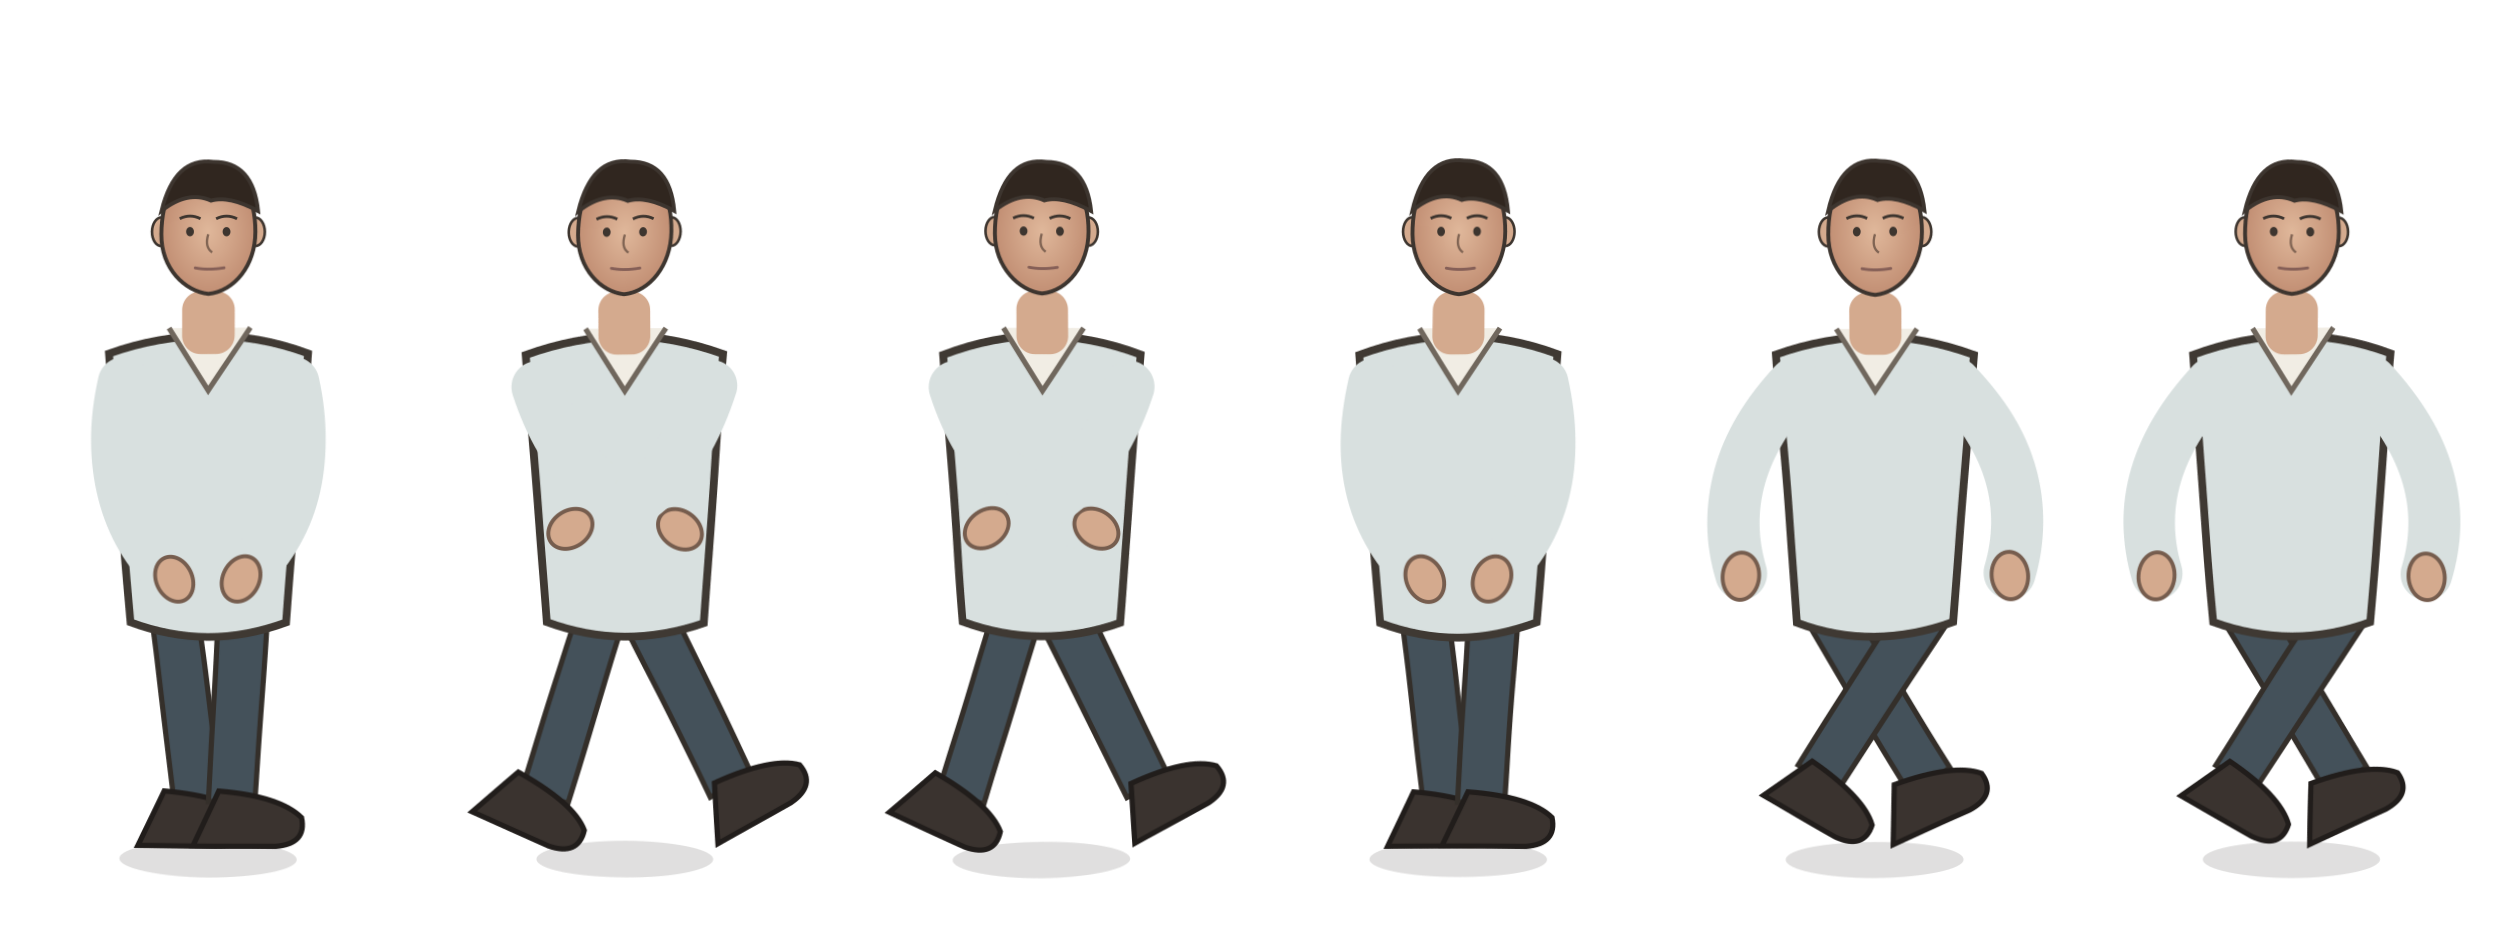
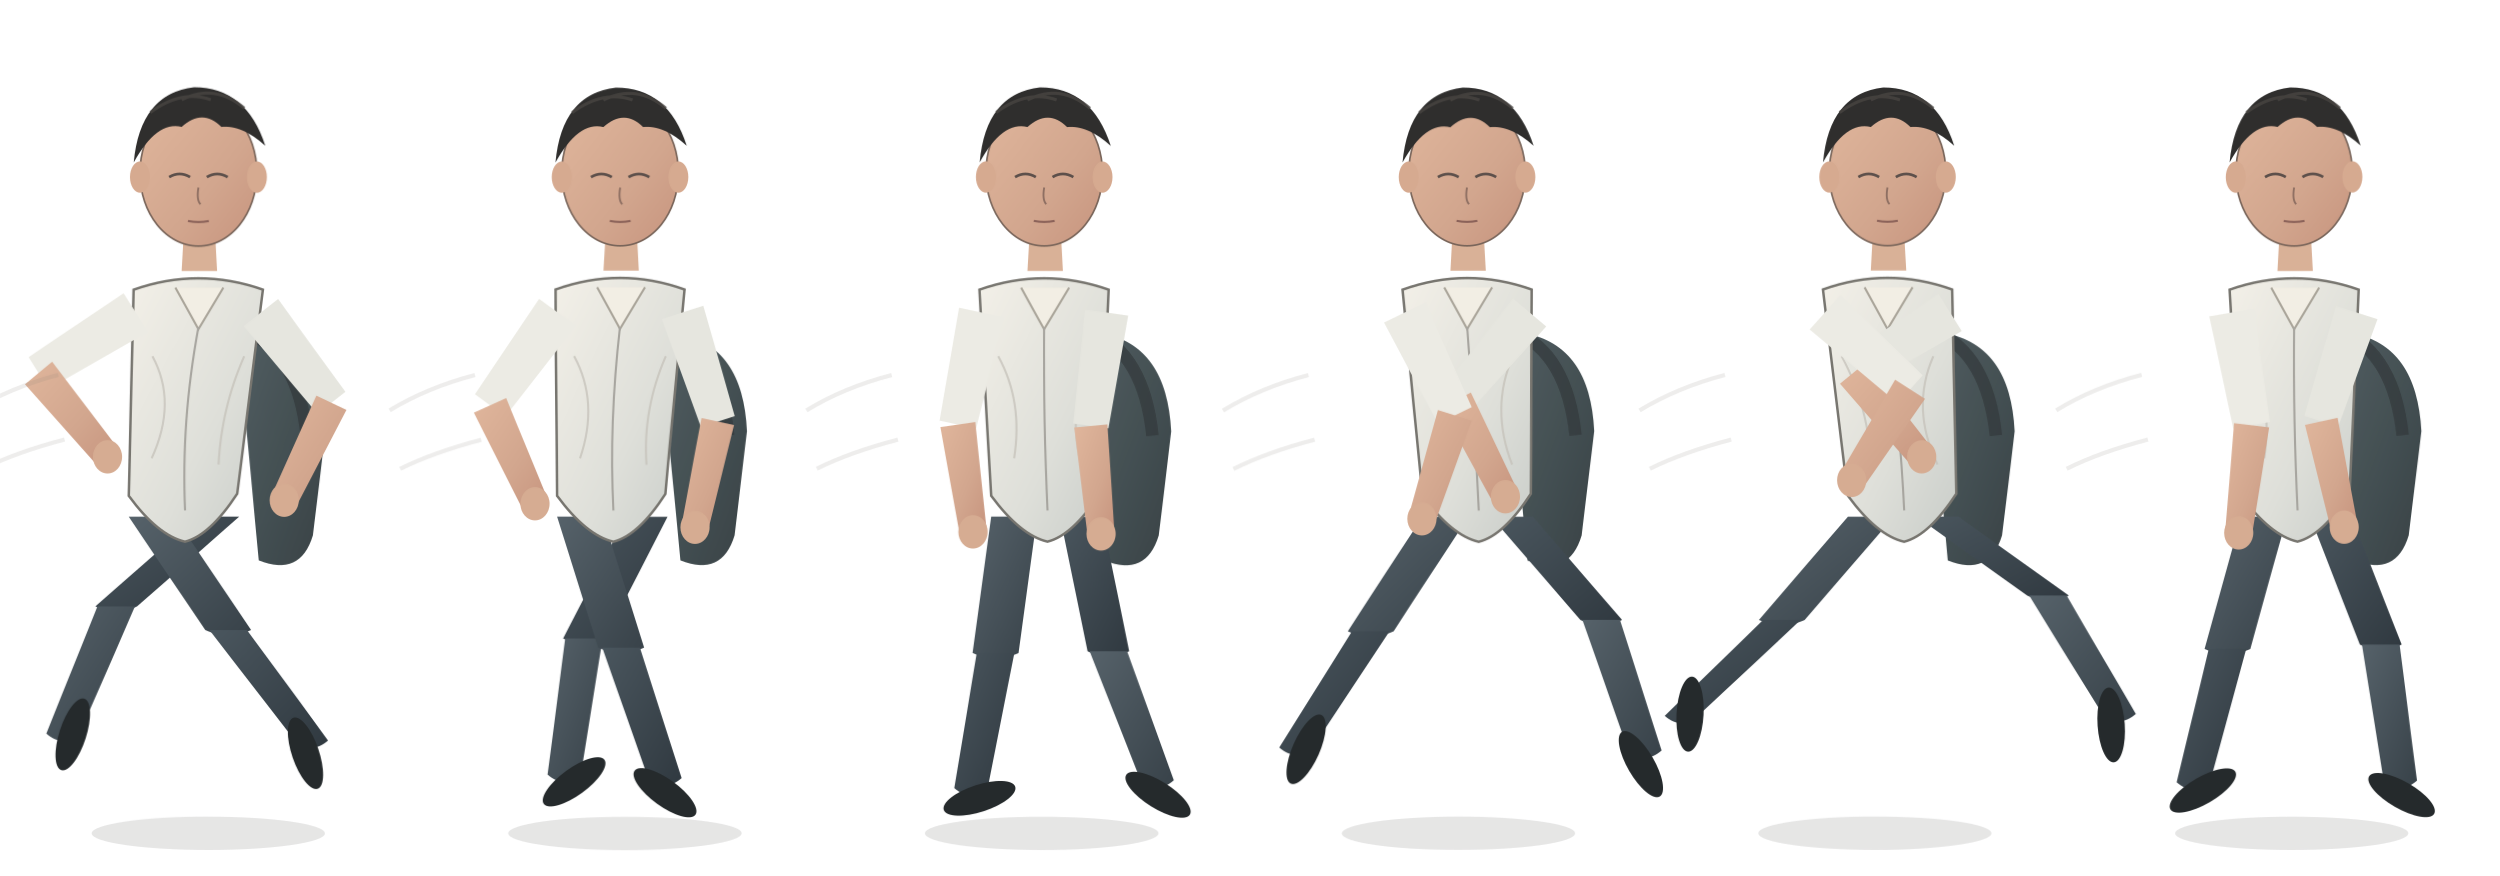
- <svg xmlns="http://www.w3.org/2000/svg" viewBox="0 0 960 360" width="960" height="360">
+ <svg xmlns="http://www.w3.org/2000/svg" viewBox="0 0 1200 420">
  <defs>
-     <filter id="paper" x="-10%" y="-10%" width="120%" height="120%">
-       <feTurbulence type="fractalNoise" baseFrequency="0.55" numOctaves="3" seed="61" result="n" />
-       <feColorMatrix in="n" type="saturate" values="0" result="g" />
-       <feComponentTransfer in="g" result="a">
-         <feFuncA type="table" tableValues="0 .12" />
-       </feComponentTransfer>
-       <feBlend in="SourceGraphic" in2="a" mode="multiply" />
+     <linearGradient id="shirt" x1="0" y1="0" x2="1" y2="1">
+       <stop offset="0" stop-color="#f3f0e8" />
+       <stop offset=".6" stop-color="#dedfd9" />
+       <stop offset="1" stop-color="#c9cdc9" />
+     </linearGradient>
+     <linearGradient id="skin" x1="0" y1="0" x2="1" y2="1">
+       <stop offset="0" stop-color="#e0b69c" />
+       <stop offset=".6" stop-color="#d2a68e" />
+       <stop offset="1" stop-color="#c7947e" />
+     </linearGradient>
+     <linearGradient id="pants" x1="0" y1="0" x2="1" y2="1">
+       <stop offset="0" stop-color="#56626a" />
+       <stop offset="1" stop-color="#384249" />
+     </linearGradient>
+     <linearGradient id="pantsDark" x1="0" y1="0" x2="1" y2="1">
+       <stop offset="0" stop-color="#4a565e" />
+       <stop offset="1" stop-color="#303940" />
+     </linearGradient>
+     <linearGradient id="bag" x1="0" y1="0" x2="1" y2="1">
+       <stop offset="0" stop-color="#48565a" />
+       <stop offset="1" stop-color="#2f393c" />
+     </linearGradient>
+     <filter id="paperRough" x="-10%" y="-10%" width="120%" height="120%">
+       <feTurbulence type="fractalNoise" baseFrequency=".012" numOctaves="2" seed="17" result="n" />
+       <feDisplacementMap in="SourceGraphic" in2="n" scale=".45" xChannelSelector="R" yChannelSelector="G" />
    </filter>
-     <filter id="rough" x="-10%" y="-10%" width="120%" height="120%">
-       <feTurbulence type="fractalNoise" baseFrequency="0.012" numOctaves="2" seed="64" result="noise" />
-       <feDisplacementMap in="SourceGraphic" in2="noise" scale="1.4" xChannelSelector="R" yChannelSelector="G" />
-     </filter>
-     <filter id="soft">
-       <feGaussianBlur stdDeviation="7" />
-     </filter>
-     <linearGradient id="wash" x1="0" y1="0" x2="1" y2="1">
-       <stop offset="0" stop-color="#f0d7ad" stop-opacity=".32" />
-       <stop offset=".55" stop-color="#ffffff" stop-opacity="0" />
-       <stop offset="1" stop-color="#53605d" stop-opacity=".16" />
-     </linearGradient>
-     <linearGradient id="floorWash" x1="0" y1="0" x2="0" y2="1">
-       <stop offset="0" stop-color="#ad9577" />
-       <stop offset="1" stop-color="#80694f" />
-     </linearGradient>
-     <linearGradient id="windowGlow" x1="0" y1="0" x2="1" y2="1">
-       <stop offset="0" stop-color="#dbe7df" />
-       <stop offset="1" stop-color="#90aaa8" />
-     </linearGradient>
-     <radialGradient id="skinShade">
-       <stop offset="0" stop-color="#e0b89b" />
-       <stop offset="1" stop-color="#c28f74" />
-     </radialGradient>
  </defs>
-   <g filter="url(#rough)">
-     <ellipse cx="80" cy="330" rx="34" ry="7" fill="#302b27" opacity=".15" />
-     <g transform="rotate(0.0 68 245)">
-       <path d="M58 235 L76 235 L85 307 L67 310 Z" fill="#44515a" stroke="#342f2a" stroke-width="2" />
-       <path d="M63 304 q24 2 32 10 q2 10 -10 11 h-32z" fill="#3a332f" stroke="#211d1b" stroke-width="2" />
-     </g>
-     <g transform="rotate(-0.0 93 245)">
-       <path d="M84 235 L103 235 L98 308 L80 308 Z" fill="#44515a" stroke="#342f2a" stroke-width="2" />
-       <path d="M84 304 q24 2 32 10 q2 10 -10 11 h-32z" fill="#3a332f" stroke="#211d1b" stroke-width="2" />
-     </g>
-     <path d="M42 136 Q80 122 118 136 L110 239 Q80 250 50 239Z" fill="#d8e0df" stroke="#3f3933" stroke-width="3" />
-     <path d="M65 126 L80 150 L96 126" fill="#f1ede4" stroke="#70675d" stroke-width="2" />
-     <g transform="rotate(-25.0 49 150)">
-       <path d="M49 147 Q20 185 35 222" fill="none" stroke="#d8e0df" stroke-width="20" stroke-linecap="round" />
-       <ellipse cx="35" cy="223" rx="7" ry="9" fill="#d4aa8e" stroke="#765d4e" stroke-width="1.5" />
-     </g>
-     <g transform="rotate(25.0 111 150)">
-       <path d="M111 147 Q140 185 125 222" fill="none" stroke="#d8e0df" stroke-width="20" stroke-linecap="round" />
-       <ellipse cx="125" cy="223" rx="7" ry="9" fill="#d4aa8e" stroke="#765d4e" stroke-width="1.5" />
-     </g>
-     <rect x="70" y="112" width="20" height="24" rx="7" fill="#d4aa8e" />
-     <ellipse cx="62.0" cy="89.0" rx="3.6" ry="5.5" fill="#d4aa8e" stroke="#3d352f" stroke-width="1.0" />
-     <ellipse cx="98.0" cy="89.0" rx="3.6" ry="5.5" fill="#d4aa8e" stroke="#3d352f" stroke-width="1.0" />
-     <path d="M 80,65.0 C 67.0,65.0 62.0,76.0 62.0,90.0 C 62.0,103.0 71.0,112.0 80,113.0 C 90.0,112.0 98.0,102.0 98.0,89.0 C 98.0,76.0 93.0,65.0 80,65.0 Z" fill="url(#skinShade)" stroke="#3d352f" stroke-width="1.5" />
-     <path d="M 62.0,81.0 Q 67.0,60.0 82.0,62.0 Q 97.0,62.0 99.0,81.0 Q 88.0,75.0 81.0,77.0 Q 72.0,73.0 62.0,81.0 Z" fill="#30261f" stroke="#3d352f" stroke-width="1.5" />
-     <path d="M 69.0,84.0 q 4.0,-2.0 8.0,0 M 83.0,84.0 q 4.0,-2.0 8.0,0" fill="none" stroke="#3d352f" stroke-width="1.1" />
-     <ellipse cx="73.0" cy="89.0" rx="1.5" ry="1.8" fill="#3d352f" />
-     <ellipse cx="87.0" cy="89.0" rx="1.5" ry="1.8" fill="#3d352f" />
-     <path d="M 80,90.0 q -1.5,5.0 1.5,7.0" fill="none" stroke="#806453" stroke-width="0.9" />
-     <path d="M 75.0,103.0 Q 80,104.0 86.0,103.0" fill="none" stroke="#855f57" stroke-width="1.1" stroke-linecap="round" />
-     <ellipse cx="240" cy="330" rx="34" ry="7" fill="#302b27" opacity=".15" />
-     <g transform="rotate(24.24871 228 245)">
-       <path d="M218 235 L236 235 L245 307 L227 310 Z" fill="#44515a" stroke="#342f2a" stroke-width="2" />
-       <path d="M223 304 q24 2 32 10 q2 10 -10 11 h-32z" fill="#3a332f" stroke="#211d1b" stroke-width="2" />
-     </g>
-     <g transform="rotate(-29.44486 253 245)">
-       <path d="M244 235 L263 235 L258 308 L240 308 Z" fill="#44515a" stroke="#342f2a" stroke-width="2" />
-       <path d="M244 304 q24 2 32 10 q2 10 -10 11 h-32z" fill="#3a332f" stroke="#211d1b" stroke-width="2" />
-     </g>
-     <path d="M202 136 Q240 122 278 136 L270 239 Q240 250 210 239Z" fill="#d8e0df" stroke="#3f3933" stroke-width="3" />
-     <path d="M225 126 L240 150 L256 126" fill="#f1ede4" stroke="#70675d" stroke-width="2" />
-     <g transform="rotate(-55.31089 209 150)">
-       <path d="M209 147 Q180 185 195 222" fill="none" stroke="#d8e0df" stroke-width="20" stroke-linecap="round" />
-       <ellipse cx="195" cy="223" rx="7" ry="9" fill="#d4aa8e" stroke="#765d4e" stroke-width="1.5" />
-     </g>
-     <g transform="rotate(55.31089 271 150)">
-       <path d="M271 147 Q300 185 285 222" fill="none" stroke="#d8e0df" stroke-width="20" stroke-linecap="round" />
-       <ellipse cx="285" cy="223" rx="7" ry="9" fill="#d4aa8e" stroke="#765d4e" stroke-width="1.5" />
-     </g>
-     <rect x="230" y="112" width="20" height="24" rx="7" fill="#d4aa8e" />
-     <ellipse cx="222.0" cy="89.0" rx="3.6" ry="5.5" fill="#d4aa8e" stroke="#3d352f" stroke-width="1.0" />
-     <ellipse cx="258.0" cy="89.0" rx="3.6" ry="5.5" fill="#d4aa8e" stroke="#3d352f" stroke-width="1.0" />
-     <path d="M 240,65.0 C 227.0,65.0 222.0,76.0 222.0,90.0 C 222.0,103.0 231.0,112.0 240,113.0 C 250.0,112.0 258.0,102.0 258.0,89.0 C 258.0,76.0 253.0,65.0 240,65.0 Z" fill="url(#skinShade)" stroke="#3d352f" stroke-width="1.5" />
-     <path d="M 222.0,81.0 Q 227.0,60.0 242.0,62.0 Q 257.0,62.0 259.0,81.0 Q 248.0,75.0 241.0,77.0 Q 232.0,73.0 222.0,81.0 Z" fill="#30261f" stroke="#3d352f" stroke-width="1.5" />
-     <path d="M 229.0,84.0 q 4.0,-2.0 8.0,0 M 243.0,84.0 q 4.0,-2.0 8.0,0" fill="none" stroke="#3d352f" stroke-width="1.1" />
-     <ellipse cx="233.0" cy="89.0" rx="1.5" ry="1.8" fill="#3d352f" />
-     <ellipse cx="247.0" cy="89.0" rx="1.5" ry="1.8" fill="#3d352f" />
-     <path d="M 240,90.0 q -1.5,5.0 1.5,7.0" fill="none" stroke="#806453" stroke-width="0.9" />
-     <path d="M 235.0,103.0 Q 240,104.0 246.0,103.0" fill="none" stroke="#855f57" stroke-width="1.1" stroke-linecap="round" />
-     <ellipse cx="400" cy="330" rx="34" ry="7" fill="#302b27" opacity=".15" />
-     <g transform="rotate(24.24871 388 245)">
-       <path d="M378 235 L396 235 L405 307 L387 310 Z" fill="#44515a" stroke="#342f2a" stroke-width="2" />
-       <path d="M383 304 q24 2 32 10 q2 10 -10 11 h-32z" fill="#3a332f" stroke="#211d1b" stroke-width="2" />
-     </g>
-     <g transform="rotate(-29.44486 413 245)">
-       <path d="M404 235 L423 235 L418 308 L400 308 Z" fill="#44515a" stroke="#342f2a" stroke-width="2" />
-       <path d="M404 304 q24 2 32 10 q2 10 -10 11 h-32z" fill="#3a332f" stroke="#211d1b" stroke-width="2" />
-     </g>
-     <path d="M362 136 Q400 122 438 136 L430 239 Q400 250 370 239Z" fill="#d8e0df" stroke="#3f3933" stroke-width="3" />
-     <path d="M385 126 L400 150 L416 126" fill="#f1ede4" stroke="#70675d" stroke-width="2" />
-     <g transform="rotate(-55.31089 369 150)">
-       <path d="M369 147 Q340 185 355 222" fill="none" stroke="#d8e0df" stroke-width="20" stroke-linecap="round" />
-       <ellipse cx="355" cy="223" rx="7" ry="9" fill="#d4aa8e" stroke="#765d4e" stroke-width="1.5" />
-     </g>
-     <g transform="rotate(55.31089 431 150)">
-       <path d="M431 147 Q460 185 445 222" fill="none" stroke="#d8e0df" stroke-width="20" stroke-linecap="round" />
-       <ellipse cx="445" cy="223" rx="7" ry="9" fill="#d4aa8e" stroke="#765d4e" stroke-width="1.5" />
-     </g>
-     <rect x="390" y="112" width="20" height="24" rx="7" fill="#d4aa8e" />
-     <ellipse cx="382.0" cy="89.0" rx="3.6" ry="5.5" fill="#d4aa8e" stroke="#3d352f" stroke-width="1.0" />
-     <ellipse cx="418.0" cy="89.0" rx="3.6" ry="5.5" fill="#d4aa8e" stroke="#3d352f" stroke-width="1.0" />
-     <path d="M 400,65.0 C 387.0,65.0 382.0,76.0 382.0,90.0 C 382.0,103.0 391.0,112.0 400,113.0 C 410.0,112.0 418.0,102.0 418.0,89.0 C 418.0,76.0 413.0,65.0 400,65.0 Z" fill="url(#skinShade)" stroke="#3d352f" stroke-width="1.5" />
-     <path d="M 382.0,81.0 Q 387.0,60.0 402.0,62.0 Q 417.0,62.0 419.0,81.0 Q 408.0,75.0 401.0,77.0 Q 392.0,73.0 382.0,81.0 Z" fill="#30261f" stroke="#3d352f" stroke-width="1.5" />
-     <path d="M 389.0,84.0 q 4.0,-2.0 8.0,0 M 403.0,84.0 q 4.0,-2.0 8.0,0" fill="none" stroke="#3d352f" stroke-width="1.1" />
-     <ellipse cx="393.0" cy="89.0" rx="1.5" ry="1.8" fill="#3d352f" />
-     <ellipse cx="407.0" cy="89.0" rx="1.5" ry="1.8" fill="#3d352f" />
-     <path d="M 400,90.0 q -1.5,5.0 1.5,7.0" fill="none" stroke="#806453" stroke-width="0.9" />
-     <path d="M 395.0,103.0 Q 400,104.0 406.0,103.0" fill="none" stroke="#855f57" stroke-width="1.1" stroke-linecap="round" />
-     <ellipse cx="560" cy="330" rx="34" ry="7" fill="#302b27" opacity=".15" />
-     <g transform="rotate(3.429011037612589e-15 548 245)">
-       <path d="M538 235 L556 235 L565 307 L547 310 Z" fill="#44515a" stroke="#342f2a" stroke-width="2" />
-       <path d="M543 304 q24 2 32 10 q2 10 -10 11 h-32z" fill="#3a332f" stroke="#211d1b" stroke-width="2" />
-     </g>
-     <g transform="rotate(-4.1637991171010006e-15 573 245)">
-       <path d="M564 235 L583 235 L578 308 L560 308 Z" fill="#44515a" stroke="#342f2a" stroke-width="2" />
-       <path d="M564 304 q24 2 32 10 q2 10 -10 11 h-32z" fill="#3a332f" stroke="#211d1b" stroke-width="2" />
-     </g>
-     <path d="M522 136 Q560 122 598 136 L590 239 Q560 250 530 239Z" fill="#d8e0df" stroke="#3f3933" stroke-width="3" />
-     <path d="M545 126 L560 150 L576 126" fill="#f1ede4" stroke="#70675d" stroke-width="2" />
-     <g transform="rotate(-25 529 150)">
-       <path d="M529 147 Q500 185 515 222" fill="none" stroke="#d8e0df" stroke-width="20" stroke-linecap="round" />
-       <ellipse cx="515" cy="223" rx="7" ry="9" fill="#d4aa8e" stroke="#765d4e" stroke-width="1.5" />
-     </g>
-     <g transform="rotate(25 591 150)">
-       <path d="M591 147 Q620 185 605 222" fill="none" stroke="#d8e0df" stroke-width="20" stroke-linecap="round" />
-       <ellipse cx="605" cy="223" rx="7" ry="9" fill="#d4aa8e" stroke="#765d4e" stroke-width="1.5" />
-     </g>
-     <rect x="550" y="112" width="20" height="24" rx="7" fill="#d4aa8e" />
-     <ellipse cx="542.0" cy="89.0" rx="3.6" ry="5.5" fill="#d4aa8e" stroke="#3d352f" stroke-width="1.0" />
-     <ellipse cx="578.0" cy="89.0" rx="3.6" ry="5.5" fill="#d4aa8e" stroke="#3d352f" stroke-width="1.0" />
-     <path d="M 560,65.0 C 547.0,65.0 542.0,76.0 542.0,90.0 C 542.0,103.0 551.0,112.0 560,113.0 C 570.0,112.0 578.0,102.0 578.0,89.0 C 578.0,76.0 573.0,65.0 560,65.0 Z" fill="url(#skinShade)" stroke="#3d352f" stroke-width="1.5" />
-     <path d="M 542.0,81.0 Q 547.0,60.0 562.0,62.0 Q 577.0,62.0 579.0,81.0 Q 568.0,75.0 561.0,77.0 Q 552.0,73.0 542.0,81.0 Z" fill="#30261f" stroke="#3d352f" stroke-width="1.5" />
-     <path d="M 549.0,84.0 q 4.0,-2.0 8.0,0 M 563.0,84.0 q 4.0,-2.0 8.0,0" fill="none" stroke="#3d352f" stroke-width="1.1" />
-     <ellipse cx="553.0" cy="89.0" rx="1.5" ry="1.8" fill="#3d352f" />
-     <ellipse cx="567.0" cy="89.0" rx="1.5" ry="1.8" fill="#3d352f" />
-     <path d="M 560,90.0 q -1.5,5.0 1.5,7.0" fill="none" stroke="#806453" stroke-width="0.9" />
-     <path d="M 555.0,103.0 Q 560,104.0 566.0,103.0" fill="none" stroke="#855f57" stroke-width="1.1" stroke-linecap="round" />
-     <ellipse cx="720" cy="330" rx="34" ry="7" fill="#302b27" opacity=".15" />
-     <g transform="rotate(-24.24871 708 245)">
-       <path d="M698 235 L716 235 L725 307 L707 310 Z" fill="#44515a" stroke="#342f2a" stroke-width="2" />
-       <path d="M703 304 q24 2 32 10 q2 10 -10 11 h-32z" fill="#3a332f" stroke="#211d1b" stroke-width="2" />
-     </g>
-     <g transform="rotate(29.44486 733 245)">
-       <path d="M724 235 L743 235 L738 308 L720 308 Z" fill="#44515a" stroke="#342f2a" stroke-width="2" />
-       <path d="M724 304 q24 2 32 10 q2 10 -10 11 h-32z" fill="#3a332f" stroke="#211d1b" stroke-width="2" />
-     </g>
-     <path d="M682 136 Q720 122 758 136 L750 239 Q720 250 690 239Z" fill="#d8e0df" stroke="#3f3933" stroke-width="3" />
-     <path d="M705 126 L720 150 L736 126" fill="#f1ede4" stroke="#70675d" stroke-width="2" />
-     <g transform="rotate(5.310889 689 150)">
-       <path d="M689 147 Q660 185 675 222" fill="none" stroke="#d8e0df" stroke-width="20" stroke-linecap="round" />
-       <ellipse cx="675" cy="223" rx="7" ry="9" fill="#d4aa8e" stroke="#765d4e" stroke-width="1.5" />
-     </g>
-     <g transform="rotate(-5.310889 751 150)">
-       <path d="M751 147 Q780 185 765 222" fill="none" stroke="#d8e0df" stroke-width="20" stroke-linecap="round" />
-       <ellipse cx="765" cy="223" rx="7" ry="9" fill="#d4aa8e" stroke="#765d4e" stroke-width="1.5" />
-     </g>
-     <rect x="710" y="112" width="20" height="24" rx="7" fill="#d4aa8e" />
-     <ellipse cx="702.0" cy="89.0" rx="3.6" ry="5.5" fill="#d4aa8e" stroke="#3d352f" stroke-width="1.0" />
-     <ellipse cx="738.0" cy="89.0" rx="3.6" ry="5.5" fill="#d4aa8e" stroke="#3d352f" stroke-width="1.0" />
-     <path d="M 720,65.0 C 707.0,65.0 702.0,76.0 702.0,90.0 C 702.0,103.0 711.0,112.0 720,113.0 C 730.0,112.0 738.0,102.0 738.0,89.0 C 738.0,76.0 733.0,65.0 720,65.0 Z" fill="url(#skinShade)" stroke="#3d352f" stroke-width="1.5" />
-     <path d="M 702.0,81.0 Q 707.0,60.0 722.0,62.0 Q 737.0,62.0 739.0,81.0 Q 728.0,75.0 721.0,77.0 Q 712.0,73.0 702.0,81.0 Z" fill="#30261f" stroke="#3d352f" stroke-width="1.5" />
-     <path d="M 709.0,84.0 q 4.0,-2.0 8.0,0 M 723.0,84.0 q 4.0,-2.0 8.0,0" fill="none" stroke="#3d352f" stroke-width="1.1" />
-     <ellipse cx="713.0" cy="89.0" rx="1.5" ry="1.8" fill="#3d352f" />
-     <ellipse cx="727.0" cy="89.0" rx="1.5" ry="1.8" fill="#3d352f" />
-     <path d="M 720,90.0 q -1.5,5.0 1.5,7.0" fill="none" stroke="#806453" stroke-width="0.9" />
-     <path d="M 715.0,103.0 Q 720,104.0 726.0,103.0" fill="none" stroke="#855f57" stroke-width="1.1" stroke-linecap="round" />
-     <ellipse cx="880" cy="330" rx="34" ry="7" fill="#302b27" opacity=".15" />
-     <g transform="rotate(-24.24871 868 245)">
-       <path d="M858 235 L876 235 L885 307 L867 310 Z" fill="#44515a" stroke="#342f2a" stroke-width="2" />
-       <path d="M863 304 q24 2 32 10 q2 10 -10 11 h-32z" fill="#3a332f" stroke="#211d1b" stroke-width="2" />
-     </g>
-     <g transform="rotate(29.44486 893 245)">
-       <path d="M884 235 L903 235 L898 308 L880 308 Z" fill="#44515a" stroke="#342f2a" stroke-width="2" />
-       <path d="M884 304 q24 2 32 10 q2 10 -10 11 h-32z" fill="#3a332f" stroke="#211d1b" stroke-width="2" />
-     </g>
-     <path d="M842 136 Q880 122 918 136 L910 239 Q880 250 850 239Z" fill="#d8e0df" stroke="#3f3933" stroke-width="3" />
-     <path d="M865 126 L880 150 L896 126" fill="#f1ede4" stroke="#70675d" stroke-width="2" />
-     <g transform="rotate(5.310889 849 150)">
-       <path d="M849 147 Q820 185 835 222" fill="none" stroke="#d8e0df" stroke-width="20" stroke-linecap="round" />
-       <ellipse cx="835" cy="223" rx="7" ry="9" fill="#d4aa8e" stroke="#765d4e" stroke-width="1.5" />
-     </g>
-     <g transform="rotate(-5.310889 911 150)">
-       <path d="M911 147 Q940 185 925 222" fill="none" stroke="#d8e0df" stroke-width="20" stroke-linecap="round" />
-       <ellipse cx="925" cy="223" rx="7" ry="9" fill="#d4aa8e" stroke="#765d4e" stroke-width="1.5" />
-     </g>
-     <rect x="870" y="112" width="20" height="24" rx="7" fill="#d4aa8e" />
-     <ellipse cx="862.0" cy="89.0" rx="3.6" ry="5.5" fill="#d4aa8e" stroke="#3d352f" stroke-width="1.0" />
-     <ellipse cx="898.0" cy="89.0" rx="3.6" ry="5.5" fill="#d4aa8e" stroke="#3d352f" stroke-width="1.0" />
-     <path d="M 880,65.0 C 867.0,65.0 862.0,76.0 862.0,90.0 C 862.0,103.0 871.0,112.0 880,113.0 C 890.0,112.0 898.0,102.0 898.0,89.0 C 898.0,76.0 893.0,65.0 880,65.0 Z" fill="url(#skinShade)" stroke="#3d352f" stroke-width="1.5" />
-     <path d="M 862.0,81.0 Q 867.0,60.0 882.0,62.0 Q 897.0,62.0 899.0,81.0 Q 888.0,75.0 881.0,77.0 Q 872.0,73.0 862.0,81.0 Z" fill="#30261f" stroke="#3d352f" stroke-width="1.5" />
-     <path d="M 869.0,84.0 q 4.0,-2.0 8.0,0 M 883.0,84.0 q 4.0,-2.0 8.0,0" fill="none" stroke="#3d352f" stroke-width="1.1" />
-     <ellipse cx="873.0" cy="89.0" rx="1.5" ry="1.8" fill="#3d352f" />
-     <ellipse cx="887.0" cy="89.0" rx="1.5" ry="1.8" fill="#3d352f" />
-     <path d="M 880,90.0 q -1.5,5.0 1.5,7.0" fill="none" stroke="#806453" stroke-width="0.9" />
-     <path d="M 875.0,103.0 Q 880,104.0 886.0,103.0" fill="none" stroke="#855f57" stroke-width="1.1" stroke-linecap="round" />
+   <g filter="url(#paperRough)">
+     <ellipse cx="100" cy="400" rx="56" ry="8" fill="#2a2926" opacity=".12" />
+     <path d="M 123.2 160 Q 154.2 166 156.2 207 L 150.2 257 Q 144.2 277 124.2 269 L 115.2 174 Z" fill="url(#bag)" opacity=".95" />
+     <path d="M 118.2 159 Q 143.2 170 147.2 209" fill="none" stroke="#32383a" stroke-width="6" opacity=".7" />
+     <path d="M 94.8 248.0 L 45.8 291.1 Q 55.8 296.1 65.8 291.1 L 114.8 248.0 Z" fill="url(#pantsDark)" />
+     <path d="M 46.8 291.1 L 22.3 352.2 Q 30.3 359.2 38.3 352.2 L 64.8 291.1 Z" fill="url(#pants)" />
+     <ellipse cx="33.3" cy="358.2" rx="18" ry="6.5" transform="rotate(-72.0 30.3 354.2)" fill="#252a2c" />
+     <path d="M 61.8 248.0 L 98.5 302.4 Q 109.5 307.4 120.5 302.4 L 83.8 248.0 Z" fill="url(#pants)" />
+     <path d="M 100.5 302.4 L 141.5 355.4 Q 149.5 362.4 157.5 355.4 L 118.5 302.4 Z" fill="url(#pantsDark)" />
+     <ellipse cx="152.5" cy="361.4" rx="18" ry="6.5" transform="rotate(71.0 149.5 357.4)" fill="#252a2c" />
+     <path d="M 64.2 139 Q 95.2 128 126.2 139 L 113.8 237 Q 100.8 257 88.8 260 Q 75.8 257 61.8 238 Z" fill="url(#shirt)" stroke="#77756f" stroke-width="1.2" />
+     <path d="M 84.2 138 L 95.2 158 L 107.2 138" fill="#f2eee4" stroke="#aaa59a" stroke-width="1" />
+     <path d="M 95.2 157 Q 86.8 203 88.8 245" fill="none" stroke="#a7a59f" stroke-width="1" />
+     <path d="M 73.2 171 Q 85.2 193 72.8 220 M 117.2 171 Q 106.2 196 104.8 223" fill="none" stroke="#c5c2ba" stroke-width="1" opacity=".75" />
+     <polygon points="116.9,156.5 133.5,143.5 165.8,188.1 152.4,198.6" fill="#e6e6df" />
+     <polygon points="151.9,189.9 166.3,196.8 142.2,243.0 130.5,237.3" fill="url(#skin)" />
+     <ellipse cx="136.4" cy="240.1" rx="7" ry="8" fill="#d6ac92" />
+     <polygon points="59.4,140.7 71.0,159.3 23.3,186.8 13.8,171.5" fill="#ecebe4" />
+     <polygon points="12.0,184.5 25.1,173.7 56.6,215.2 46.6,223.4" fill="url(#skin)" />
+     <ellipse cx="51.6" cy="219.3" rx="7" ry="8" fill="#d6ac92" />
+     <path d="M 87.2 130 L 88.2 112 L 103.2 112 L 104.2 130 Z" fill="#d9b197" />
+     <ellipse cx="95.2" cy="83" rx="28" ry="35" fill="url(#skin)" stroke="#79655a" stroke-width=".8" />
+     <ellipse cx="67.2" cy="85" rx="4.8" ry="7.5" fill="#d6aa90" />
+     <ellipse cx="123.2" cy="85" rx="4.8" ry="7.5" fill="#d6aa90" />
+     <path d="M 64.2 78 Q 67.2 45 93.2 42 Q 118.2 42 127.2 70                Q 116.2 60 106.2 61 Q 97.2 52 87.2 61 Q 75.2 58 64.2 78 Z" fill="#2f2e2d" />
+     <path d="M 72.2 54 Q 87.2 43 101.2 48 M 87.2 48 Q 103.2 40 117.2 52" stroke="#494643" stroke-width="1.5" fill="none" opacity=".75" />
+     <path d="M 81.2 85 q 5 -3 10 0 M 99.2 85 q 5 -3 10 0" fill="none" stroke="#5d504b" stroke-width="1.3" />
+     <path d="M 95.2 90 q -1 6 1 8" fill="none" stroke="#8e6f62" stroke-width=".9" />
+     <path d="M 90.2 106 q 5 1 10 0" fill="none" stroke="#8b6259" stroke-width="1" />
+     <path d="M 28 180 Q 5 186 -13 197 M 31 211 Q 8 217 -8 225" fill="none" stroke="#817d74" stroke-width="2" opacity=".14" />
+   </g>
+   <g filter="url(#paperRough)">
+     <ellipse cx="300" cy="400" rx="56" ry="8" fill="#2a2926" opacity=".12" />
+     <path d="M 325.6 160 Q 356.6 166 358.6 207 L 352.6 257 Q 346.6 277 326.6 269 L 317.6 174 Z" fill="url(#bag)" opacity=".95" />
+     <path d="M 320.6 159 Q 345.6 170 349.6 209" fill="none" stroke="#32383a" stroke-width="6" opacity=".7" />
+     <path d="M 300.4 248.0 L 270.4 306.5 Q 280.4 311.5 290.4 306.5 L 320.4 248.0 Z" fill="url(#pantsDark)" />
+     <path d="M 271.4 306.5 L 262.9 371.8 Q 270.9 378.8 278.9 371.8 L 289.4 306.5 Z" fill="url(#pants)" />
+     <ellipse cx="273.9" cy="377.8" rx="18" ry="6.5" transform="rotate(-36.0 270.9 373.8)" fill="#252a2c" />
+     <path d="M 267.4 248.0 L 287.2 310.9 Q 298.2 315.9 309.2 310.9 L 289.4 248.0 Z" fill="url(#pants)" />
+     <path d="M 289.2 310.9 L 311.2 373.5 Q 319.2 380.5 327.2 373.5 L 307.2 310.9 Z" fill="url(#pantsDark)" />
+     <ellipse cx="322.2" cy="379.5" rx="18" ry="6.5" transform="rotate(36.0 319.2 375.5)" fill="#252a2c" />
+     <path d="M 266.6 139 Q 297.6 128 328.6 139 L 319.4 237 Q 306.4 257 294.4 260 Q 281.4 257 267.4 238 Z" fill="url(#shirt)" stroke="#77756f" stroke-width="1.2" />
+     <path d="M 286.6 138 L 297.6 158 L 309.6 138" fill="#f2eee4" stroke="#aaa59a" stroke-width="1" />
+     <path d="M 297.6 157 Q 292.4 203 294.4 245" fill="none" stroke="#a7a59f" stroke-width="1" />
+     <path d="M 275.6 171 Q 287.6 193 278.4 220 M 319.6 171 Q 308.6 196 310.4 223" fill="none" stroke="#c5c2ba" stroke-width="1" opacity=".75" />
+     <polygon points="317.6,153.2 337.6,146.8 352.7,199.7 336.5,204.9" fill="#e6e6df" />
+     <polygon points="336.8,200.6 352.4,204.0 339.9,254.5 327.2,251.7" fill="url(#skin)" />
+     <ellipse cx="333.6" cy="253.1" rx="7" ry="8" fill="#d6ac92" />
+     <polygon points="258.7,143.5 276.5,156.5 242.6,199.8 228.0,189.2" fill="#ecebe4" />
+     <polygon points="227.5,198.0 243.0,191.0 262.7,239.1 250.9,244.5" fill="url(#skin)" />
+     <ellipse cx="256.8" cy="241.8" rx="7" ry="8" fill="#d6ac92" />
+     <path d="M 289.6 130 L 290.6 112 L 305.6 112 L 306.6 130 Z" fill="#d9b197" />
+     <ellipse cx="297.6" cy="83" rx="28" ry="35" fill="url(#skin)" stroke="#79655a" stroke-width=".8" />
+     <ellipse cx="269.6" cy="85" rx="4.8" ry="7.5" fill="#d6aa90" />
+     <ellipse cx="325.6" cy="85" rx="4.8" ry="7.5" fill="#d6aa90" />
+     <path d="M 266.6 78 Q 269.6 45 295.6 42 Q 320.6 42 329.6 70                Q 318.6 60 308.6 61 Q 299.6 52 289.6 61 Q 277.6 58 266.6 78 Z" fill="#2f2e2d" />
+     <path d="M 274.6 54 Q 289.6 43 303.6 48 M 289.6 48 Q 305.6 40 319.6 52" stroke="#494643" stroke-width="1.5" fill="none" opacity=".75" />
+     <path d="M 283.6 85 q 5 -3 10 0 M 301.6 85 q 5 -3 10 0" fill="none" stroke="#5d504b" stroke-width="1.3" />
+     <path d="M 297.6 90 q -1 6 1 8" fill="none" stroke="#8e6f62" stroke-width=".9" />
+     <path d="M 292.6 106 q 5 1 10 0" fill="none" stroke="#8b6259" stroke-width="1" />
+     <path d="M 228 180 Q 205 186 187 197 M 231 211 Q 208 217 192 225" fill="none" stroke="#817d74" stroke-width="2" opacity=".14" />
+   </g>
+   <g filter="url(#paperRough)">
+     <ellipse cx="500" cy="400" rx="56" ry="8" fill="#2a2926" opacity=".12" />
+     <path d="M 529.2 160 Q 560.2 166 562.2 207 L 556.2 257 Q 550.2 277 530.2 269 L 521.2 174 Z" fill="url(#bag)" opacity=".95" />
+     <path d="M 524.2 159 Q 549.2 170 553.2 209" fill="none" stroke="#32383a" stroke-width="6" opacity=".7" />
+     <path d="M 508.8 248.0 L 522.1 312.6 Q 532.1 317.6 542.1 312.6 L 528.8 248.0 Z" fill="url(#pantsDark)" />
+     <path d="M 523.1 312.6 L 547.4 374.5 Q 555.4 381.5 563.4 374.5 L 541.1 312.6 Z" fill="url(#pants)" />
+     <ellipse cx="558.4" cy="380.5" rx="18" ry="6.5" transform="rotate(32.0 555.4 376.5)" fill="#252a2c" />
+     <path d="M 475.8 248.0 L 466.9 313.4 Q 477.9 318.4 488.9 313.4 L 497.8 248.0 Z" fill="url(#pants)" />
+     <path d="M 468.9 313.4 L 458.1 378.3 Q 466.1 385.3 474.1 378.3 L 486.9 313.4 Z" fill="url(#pantsDark)" />
+     <ellipse cx="469.1" cy="384.3" rx="18" ry="6.5" transform="rotate(-18.0 466.1 380.3)" fill="#252a2c" />
+     <path d="M 470.2 139 Q 501.2 128 532.2 139 L 527.8 237 Q 514.8 257 502.8 260 Q 489.8 257 475.8 238 Z" fill="url(#shirt)" stroke="#77756f" stroke-width="1.2" />
+     <path d="M 490.2 138 L 501.2 158 L 513.2 138" fill="#f2eee4" stroke="#aaa59a" stroke-width="1" />
+     <path d="M 501.2 157 Q 500.8 203 502.8 245" fill="none" stroke="#a7a59f" stroke-width="1" />
+     <path d="M 479.2 171 Q 491.2 193 486.8 220 M 523.2 171 Q 512.2 196 518.8 223" fill="none" stroke="#c5c2ba" stroke-width="1" opacity=".75" />
+     <polygon points="520.8,148.5 541.6,151.5 532.0,205.6 515.1,203.3" fill="#e6e6df" />
+     <polygon points="515.6,205.2 531.5,203.7 534.9,255.6 522.0,256.8" fill="url(#skin)" />
+     <ellipse cx="528.5" cy="256.2" rx="7" ry="8" fill="#d6ac92" />
+     <polygon points="460.4,147.7 482.0,152.3 468.6,205.7 451.0,201.9" fill="#ecebe4" />
+     <polygon points="451.4,205.0 468.2,202.6 473.6,254.3 460.7,256.2" fill="url(#skin)" />
+     <ellipse cx="467.1" cy="255.3" rx="7" ry="8" fill="#d6ac92" />
+     <path d="M 493.2 130 L 494.2 112 L 509.2 112 L 510.2 130 Z" fill="#d9b197" />
+     <ellipse cx="501.2" cy="83" rx="28" ry="35" fill="url(#skin)" stroke="#79655a" stroke-width=".8" />
+     <ellipse cx="473.2" cy="85" rx="4.8" ry="7.5" fill="#d6aa90" />
+     <ellipse cx="529.2" cy="85" rx="4.8" ry="7.5" fill="#d6aa90" />
+     <path d="M 470.2 78 Q 473.2 45 499.2 42 Q 524.2 42 533.2 70                Q 522.2 60 512.2 61 Q 503.2 52 493.2 61 Q 481.2 58 470.2 78 Z" fill="#2f2e2d" />
+     <path d="M 478.2 54 Q 493.2 43 507.2 48 M 493.2 48 Q 509.2 40 523.2 52" stroke="#494643" stroke-width="1.5" fill="none" opacity=".75" />
+     <path d="M 487.2 85 q 5 -3 10 0 M 505.2 85 q 5 -3 10 0" fill="none" stroke="#5d504b" stroke-width="1.3" />
+     <path d="M 501.2 90 q -1 6 1 8" fill="none" stroke="#8e6f62" stroke-width=".9" />
+     <path d="M 496.2 106 q 5 1 10 0" fill="none" stroke="#8b6259" stroke-width="1" />
+     <path d="M 428 180 Q 405 186 387 197 M 431 211 Q 408 217 392 225" fill="none" stroke="#817d74" stroke-width="2" opacity=".14" />
+   </g>
+   <g filter="url(#paperRough)">
+     <ellipse cx="700" cy="400" rx="56" ry="8" fill="#2a2926" opacity=".12" />
+     <path d="M 732.2 160 Q 763.2 166 765.2 207 L 759.2 257 Q 753.2 277 733.2 269 L 724.2 174 Z" fill="url(#bag)" opacity=".95" />
+     <path d="M 727.2 159 Q 752.2 170 756.2 209" fill="none" stroke="#32383a" stroke-width="6" opacity=".7" />
+     <path d="M 715.8 248.0 L 758.6 297.6 Q 768.6 302.6 778.6 297.6 L 735.8 248.0 Z" fill="url(#pantsDark)" />
+     <path d="M 759.6 297.6 L 781.6 360.2 Q 789.6 367.2 797.6 360.2 L 777.6 297.6 Z" fill="url(#pants)" />
+     <ellipse cx="792.6" cy="366.2" rx="18" ry="6.5" transform="rotate(60.0 789.6 362.2)" fill="#252a2c" />
+     <path d="M 682.8 248.0 L 647.0 303.1 Q 658.0 308.1 669.0 303.1 L 704.8 248.0 Z" fill="url(#pants)" />
+     <path d="M 649.0 303.1 L 614.0 358.7 Q 622.0 365.7 630.0 358.7 L 667.0 303.1 Z" fill="url(#pantsDark)" />
+     <ellipse cx="625.0" cy="364.7" rx="18" ry="6.5" transform="rotate(-66.0 622.0 360.7)" fill="#252a2c" />
+     <path d="M 673.2 139 Q 704.2 128 735.2 139 L 734.8 237 Q 721.8 257 709.8 260 Q 696.8 257 682.8 238 Z" fill="url(#shirt)" stroke="#77756f" stroke-width="1.2" />
+     <path d="M 693.2 138 L 704.2 158 L 716.2 138" fill="#f2eee4" stroke="#aaa59a" stroke-width="1" />
+     <path d="M 704.2 157 Q 707.8 203 709.8 245" fill="none" stroke="#a7a59f" stroke-width="1" />
+     <path d="M 682.2 171 Q 694.2 193 693.8 220 M 726.2 171 Q 715.2 196 725.8 223" fill="none" stroke="#c5c2ba" stroke-width="1" opacity=".75" />
+     <polygon points="726.2,143.3 742.2,156.7 705.4,197.6 692.3,186.7" fill="#e6e6df" />
+     <polygon points="691.7,195.8 706.0,188.5 728.4,235.4 716.8,241.4" fill="url(#skin)" />
+     <ellipse cx="722.6" cy="238.4" rx="7" ry="8" fill="#d6ac92" />
+     <polygon points="664.3,154.8 684.1,145.2 706.4,195.5 690.2,203.4" fill="#ecebe4" />
+     <polygon points="690.2,196.9 706.4,202.0 688.7,251.0 676.3,247.0" fill="url(#skin)" />
+     <ellipse cx="682.5" cy="249.0" rx="7" ry="8" fill="#d6ac92" />
+     <path d="M 696.2 130 L 697.2 112 L 712.2 112 L 713.2 130 Z" fill="#d9b197" />
+     <ellipse cx="704.2" cy="83" rx="28" ry="35" fill="url(#skin)" stroke="#79655a" stroke-width=".8" />
+     <ellipse cx="676.2" cy="85" rx="4.8" ry="7.5" fill="#d6aa90" />
+     <ellipse cx="732.2" cy="85" rx="4.8" ry="7.5" fill="#d6aa90" />
+     <path d="M 673.2 78 Q 676.2 45 702.2 42 Q 727.2 42 736.2 70                Q 725.2 60 715.2 61 Q 706.2 52 696.2 61 Q 684.2 58 673.2 78 Z" fill="#2f2e2d" />
+     <path d="M 681.2 54 Q 696.2 43 710.2 48 M 696.2 48 Q 712.2 40 726.2 52" stroke="#494643" stroke-width="1.5" fill="none" opacity=".75" />
+     <path d="M 690.2 85 q 5 -3 10 0 M 708.2 85 q 5 -3 10 0" fill="none" stroke="#5d504b" stroke-width="1.3" />
+     <path d="M 704.2 90 q -1 6 1 8" fill="none" stroke="#8e6f62" stroke-width=".9" />
+     <path d="M 699.2 106 q 5 1 10 0" fill="none" stroke="#8b6259" stroke-width="1" />
+     <path d="M 628 180 Q 605 186 587 197 M 631 211 Q 608 217 592 225" fill="none" stroke="#817d74" stroke-width="2" opacity=".14" />
+   </g>
+   <g filter="url(#paperRough)">
+     <ellipse cx="900" cy="400" rx="56" ry="8" fill="#2a2926" opacity=".12" />
+     <path d="M 934.0 160 Q 965.0 166 967.0 207 L 961.0 257 Q 955.0 277 935.0 269 L 926.0 174 Z" fill="url(#bag)" opacity=".95" />
+     <path d="M 929.0 159 Q 954.0 170 958.0 209" fill="none" stroke="#32383a" stroke-width="6" opacity=".7" />
+     <path d="M 920.0 248.0 L 973.1 285.8 Q 983.1 290.8 993.1 285.8 L 940.0 248.0 Z" fill="url(#pantsDark)" />
+     <path d="M 974.1 285.8 L 1009.1 342.7 Q 1017.1 349.7 1025.1 342.7 L 992.1 285.8 Z" fill="url(#pants)" />
+     <ellipse cx="1020.1" cy="348.7" rx="18" ry="6.5" transform="rotate(86.0 1017.1 344.7)" fill="#252a2c" />
+     <path d="M 887.0 248.0 L 844.2 297.6 Q 855.2 302.6 866.2 297.6 L 909.0 248.0 Z" fill="url(#pants)" />
+     <path d="M 846.2 297.6 L 799.1 343.6 Q 807.1 350.6 815.1 343.6 L 864.2 297.6 Z" fill="url(#pantsDark)" />
+     <ellipse cx="810.1" cy="349.6" rx="18" ry="6.5" transform="rotate(-87.0 807.1 345.6)" fill="#252a2c" />
+     <path d="M 875.0 139 Q 906.0 128 937.0 139 L 939.0 237 Q 926.0 257 914.0 260 Q 901.0 257 887.0 238 Z" fill="url(#shirt)" stroke="#77756f" stroke-width="1.2" />
+     <path d="M 895.0 138 L 906.0 158 L 918.0 138" fill="#f2eee4" stroke="#aaa59a" stroke-width="1" />
+     <path d="M 906.0 157 Q 912.0 203 914.0 245" fill="none" stroke="#a7a59f" stroke-width="1" />
+     <path d="M 884.0 171 Q 896.0 193 898.0 220 M 928.0 171 Q 917.0 196 930.0 223" fill="none" stroke="#c5c2ba" stroke-width="1" opacity=".75" />
+     <polygon points="930.4,141.1 941.6,158.9 893.9,186.4 884.9,171.9" fill="#e6e6df" />
+     <polygon points="883.2,184.2 895.5,174.1 927.4,215.2 917.4,223.4" fill="url(#skin)" />
+     <ellipse cx="922.4" cy="219.3" rx="7" ry="8" fill="#d6ac92" />
+     <polygon points="868.6,158.2 883.4,141.8 922.9,180.1 910.9,193.5" fill="#ecebe4" />
+     <polygon points="909.7,182.2 924.0,191.4 894.3,234.1 883.4,227.1" fill="url(#skin)" />
+     <ellipse cx="888.8" cy="230.6" rx="7" ry="8" fill="#d6ac92" />
+     <path d="M 898.0 130 L 899.0 112 L 914.0 112 L 915.0 130 Z" fill="#d9b197" />
+     <ellipse cx="906.0" cy="83" rx="28" ry="35" fill="url(#skin)" stroke="#79655a" stroke-width=".8" />
+     <ellipse cx="878.0" cy="85" rx="4.8" ry="7.5" fill="#d6aa90" />
+     <ellipse cx="934.0" cy="85" rx="4.8" ry="7.5" fill="#d6aa90" />
+     <path d="M 875.0 78 Q 878.0 45 904.0 42 Q 929.0 42 938.0 70                Q 927.0 60 917.0 61 Q 908.0 52 898.0 61 Q 886.0 58 875.0 78 Z" fill="#2f2e2d" />
+     <path d="M 883.0 54 Q 898.0 43 912.0 48 M 898.0 48 Q 914.0 40 928.0 52" stroke="#494643" stroke-width="1.5" fill="none" opacity=".75" />
+     <path d="M 892.0 85 q 5 -3 10 0 M 910.0 85 q 5 -3 10 0" fill="none" stroke="#5d504b" stroke-width="1.3" />
+     <path d="M 906.0 90 q -1 6 1 8" fill="none" stroke="#8e6f62" stroke-width=".9" />
+     <path d="M 901.0 106 q 5 1 10 0" fill="none" stroke="#8b6259" stroke-width="1" />
+     <path d="M 828 180 Q 805 186 787 197 M 831 211 Q 808 217 792 225" fill="none" stroke="#817d74" stroke-width="2" opacity=".14" />
+   </g>
+   <g filter="url(#paperRough)">
+     <ellipse cx="1100" cy="400" rx="56" ry="8" fill="#2a2926" opacity=".12" />
+     <path d="M 1129.2 160 Q 1160.2 166 1162.2 207 L 1156.2 257 Q 1150.2 277 1130.2 269 L 1121.2 174 Z" fill="url(#bag)" opacity=".95" />
+     <path d="M 1124.2 159 Q 1149.2 170 1153.2 209" fill="none" stroke="#32383a" stroke-width="6" opacity=".7" />
+     <path d="M 1108.8 248.0 L 1132.8 309.3 Q 1142.8 314.3 1152.8 309.3 L 1128.8 248.0 Z" fill="url(#pantsDark)" />
+     <path d="M 1133.8 309.3 L 1144.2 374.7 Q 1152.2 381.7 1160.2 374.7 L 1151.8 309.3 Z" fill="url(#pants)" />
+     <ellipse cx="1155.2" cy="380.7" rx="18" ry="6.5" transform="rotate(30.0 1152.2 376.7)" fill="#252a2c" />
+     <path d="M 1075.8 248.0 L 1058.2 311.5 Q 1069.2 316.5 1080.2 311.5 L 1097.8 248.0 Z" fill="url(#pants)" />
+     <path d="M 1060.2 311.5 L 1044.7 375.5 Q 1052.7 382.5 1060.7 375.5 L 1078.2 311.5 Z" fill="url(#pantsDark)" />
+     <ellipse cx="1055.7" cy="381.5" rx="18" ry="6.5" transform="rotate(-30.0 1052.7 377.5)" fill="#252a2c" />
+     <path d="M 1070.2 139 Q 1101.2 128 1132.2 139 L 1127.8 237 Q 1114.8 257 1102.8 260 Q 1089.8 257 1075.8 238 Z" fill="url(#shirt)" stroke="#77756f" stroke-width="1.2" />
+     <path d="M 1090.2 138 L 1101.2 158 L 1113.2 138" fill="#f2eee4" stroke="#aaa59a" stroke-width="1" />
+     <path d="M 1101.2 157 Q 1100.8 203 1102.8 245" fill="none" stroke="#a7a59f" stroke-width="1" />
+     <path d="M 1079.2 171 Q 1091.2 193 1086.8 220 M 1123.2 171 Q 1112.2 196 1118.8 223" fill="none" stroke="#c5c2ba" stroke-width="1" opacity=".75" />
+     <polygon points="1121.2,146.8 1141.2,153.2 1122.3,204.9 1106.1,199.7" fill="#e6e6df" />
+     <polygon points="1106.4,204.0 1122.0,200.6 1131.6,251.7 1118.9,254.5" fill="url(#skin)" />
+     <ellipse cx="1125.2" cy="253.1" rx="7" ry="8" fill="#d6ac92" />
+     <polygon points="1060.4,151.9 1082.0,148.1 1089.6,202.6 1071.9,205.7" fill="#ecebe4" />
+     <polygon points="1072.3,203.2 1089.2,205.2 1081.0,256.6 1068.1,255.0" fill="url(#skin)" />
+     <ellipse cx="1074.6" cy="255.8" rx="7" ry="8" fill="#d6ac92" />
+     <path d="M 1093.2 130 L 1094.2 112 L 1109.2 112 L 1110.2 130 Z" fill="#d9b197" />
+     <ellipse cx="1101.2" cy="83" rx="28" ry="35" fill="url(#skin)" stroke="#79655a" stroke-width=".8" />
+     <ellipse cx="1073.2" cy="85" rx="4.8" ry="7.5" fill="#d6aa90" />
+     <ellipse cx="1129.2" cy="85" rx="4.8" ry="7.5" fill="#d6aa90" />
+     <path d="M 1070.2 78 Q 1073.2 45 1099.2 42 Q 1124.2 42 1133.2 70                Q 1122.2 60 1112.2 61 Q 1103.2 52 1093.2 61 Q 1081.2 58 1070.2 78 Z" fill="#2f2e2d" />
+     <path d="M 1078.2 54 Q 1093.2 43 1107.2 48 M 1093.2 48 Q 1109.2 40 1123.2 52" stroke="#494643" stroke-width="1.5" fill="none" opacity=".75" />
+     <path d="M 1087.2 85 q 5 -3 10 0 M 1105.2 85 q 5 -3 10 0" fill="none" stroke="#5d504b" stroke-width="1.3" />
+     <path d="M 1101.2 90 q -1 6 1 8" fill="none" stroke="#8e6f62" stroke-width=".9" />
+     <path d="M 1096.2 106 q 5 1 10 0" fill="none" stroke="#8b6259" stroke-width="1" />
+     <path d="M 1028 180 Q 1005 186 987 197 M 1031 211 Q 1008 217 992 225" fill="none" stroke="#817d74" stroke-width="2" opacity=".14" />
  </g>
</svg>
